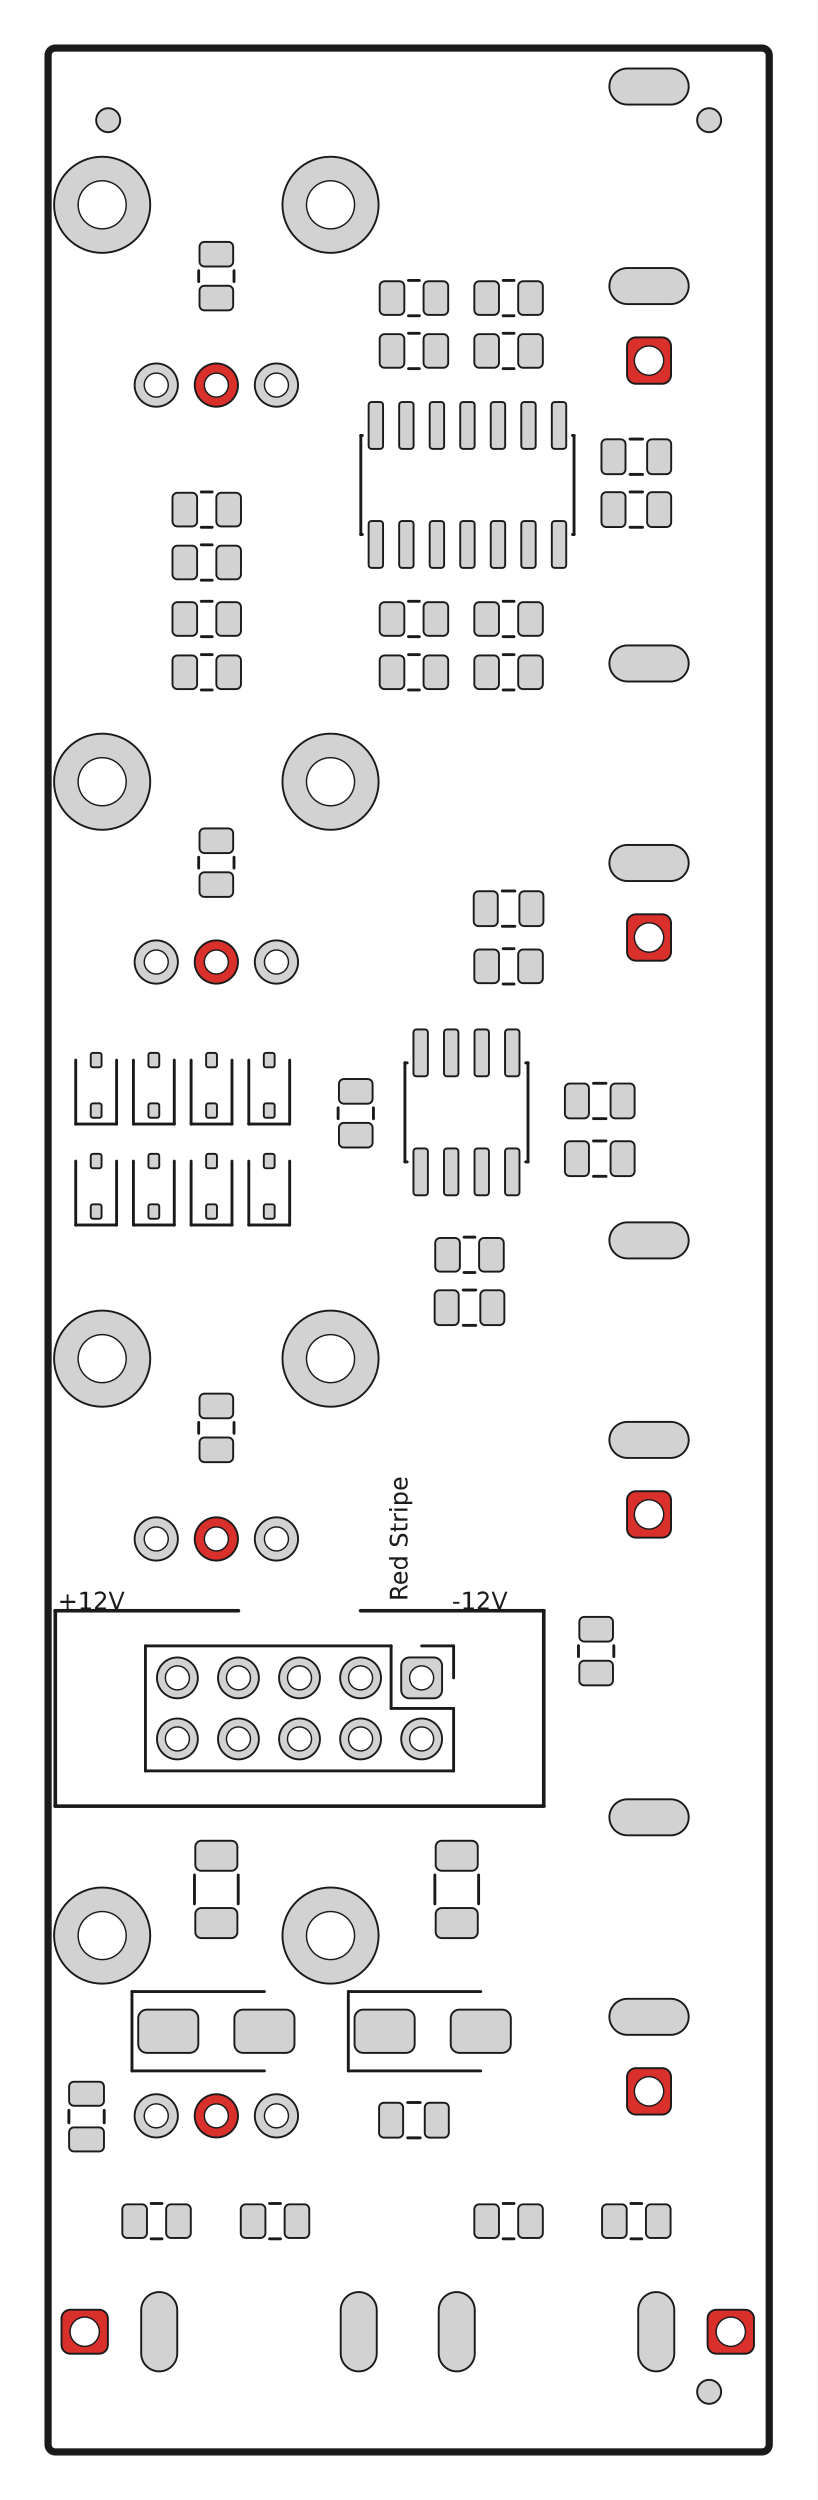
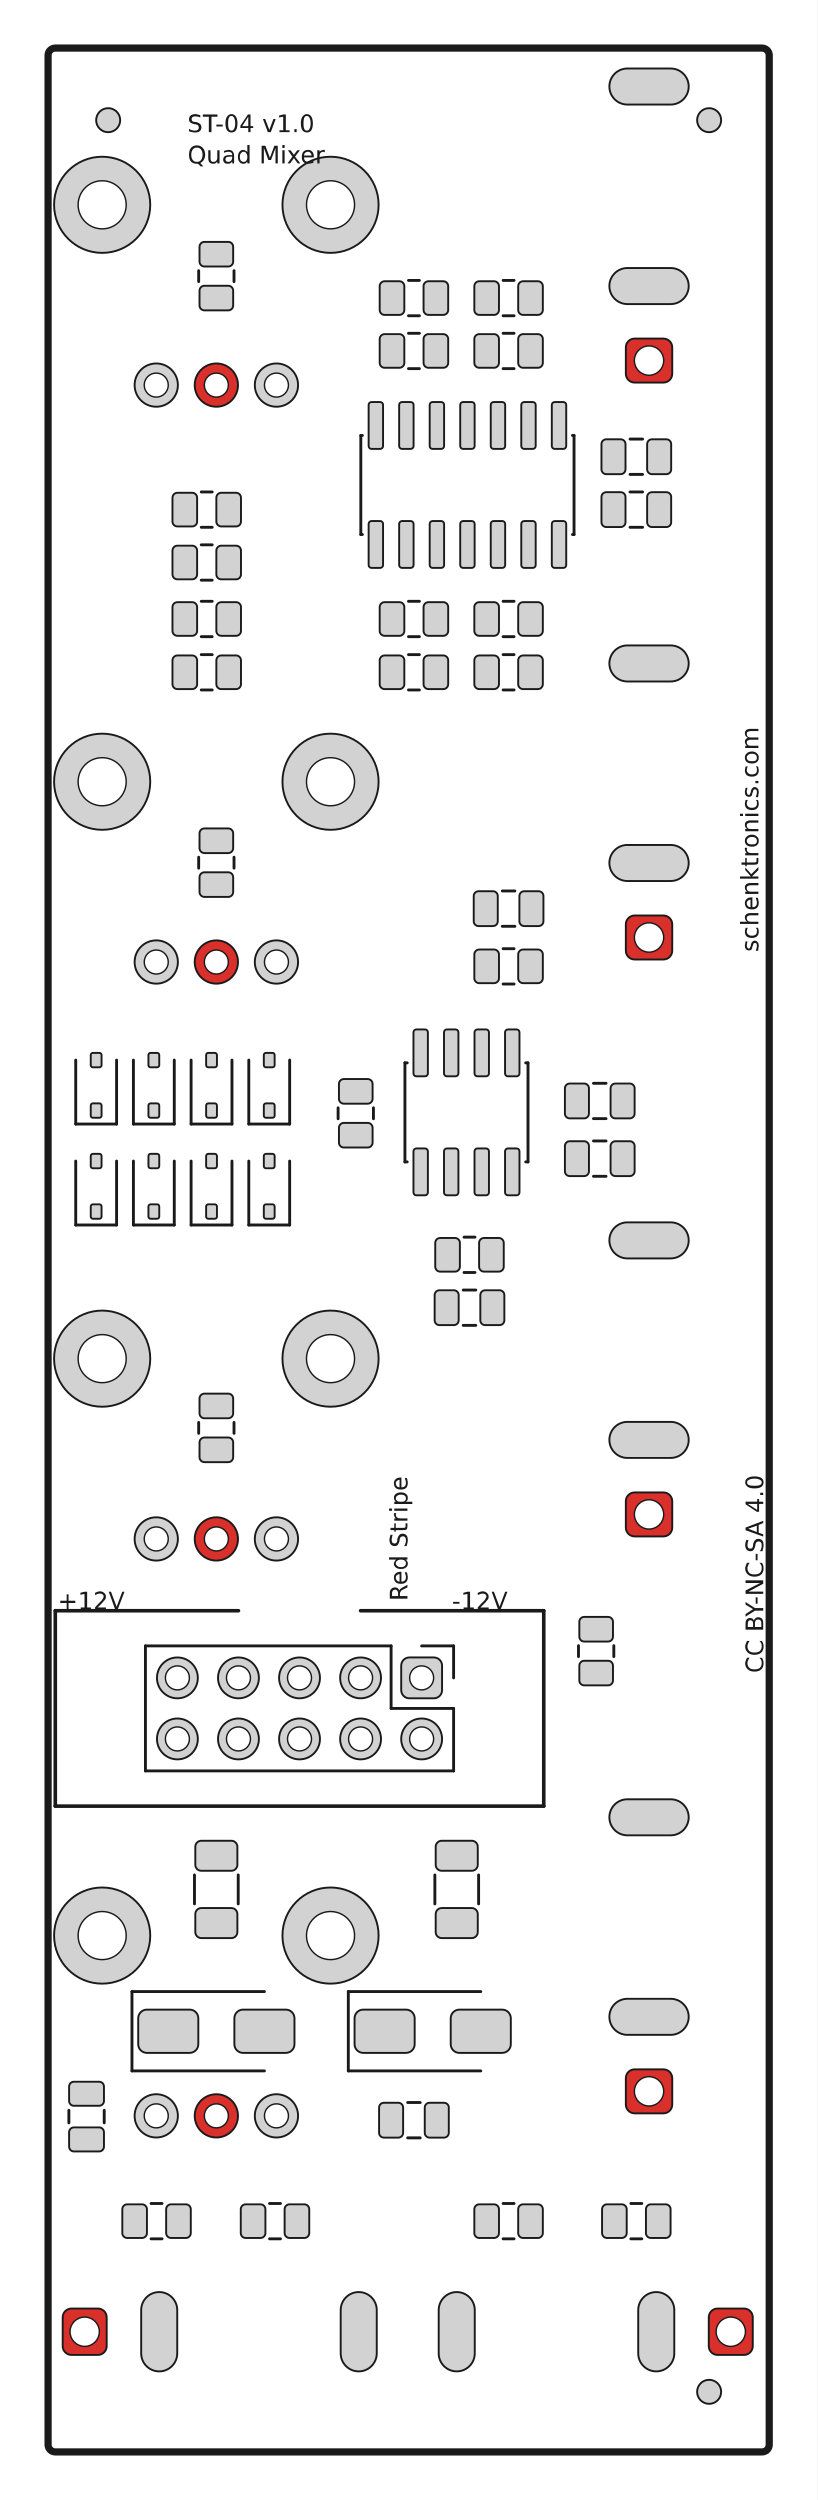
<svg xmlns="http://www.w3.org/2000/svg" viewBox="98.000 48.000 34.000 104.000" width="204" height="624">
  <rect x="98.000" y="48.000" width="34.000" height="104.000" fill="#fff" />
  <rect x="100.0" y="50.0" width="30.0" height="100.0" rx="0.3" fill="#fff" stroke="#1a1a1a" stroke-width="0.3" />
-   <rect x="124.085" y="62.035" width="1.830" height="1.930" rx="0.366" fill="#d9302c" stroke="#1a1a1a" stroke-width="0.08" />
+   <rect x="124.035" y="62.085" width="1.930" height="1.830" rx="0.366" fill="#d9302c" stroke="#1a1a1a" stroke-width="0.08" />
  <circle cx="125.000" cy="63.000" r="0.610" fill="#fff" stroke="#1a1a1a" stroke-width="0.06" />
  <rect x="123.350" y="50.850" width="3.300" height="1.500" rx="0.750" fill="#d2d2d2" stroke="#1a1a1a" stroke-width="0.08" />
  <rect x="123.350" y="59.150" width="3.300" height="1.500" rx="0.750" fill="#d2d2d2" stroke="#1a1a1a" stroke-width="0.08" />
  <circle cx="111.750" cy="56.520" r="2.000" fill="#d2d2d2" stroke="#1a1a1a" stroke-width="0.08" />
  <circle cx="111.750" cy="56.520" r="1.000" fill="#fff" stroke="#1a1a1a" stroke-width="0.06" />
  <circle cx="102.250" cy="56.520" r="2.000" fill="#d2d2d2" stroke="#1a1a1a" stroke-width="0.08" />
  <circle cx="102.250" cy="56.520" r="1.000" fill="#fff" stroke="#1a1a1a" stroke-width="0.06" />
  <circle cx="104.500" cy="64.020" r="0.900" fill="#d2d2d2" stroke="#1a1a1a" stroke-width="0.08" />
  <circle cx="104.500" cy="64.020" r="0.500" fill="#fff" stroke="#1a1a1a" stroke-width="0.06" />
  <circle cx="107.000" cy="64.020" r="0.900" fill="#d9302c" stroke="#1a1a1a" stroke-width="0.08" />
  <circle cx="107.000" cy="64.020" r="0.500" fill="#fff" stroke="#1a1a1a" stroke-width="0.06" />
  <circle cx="109.500" cy="64.020" r="0.900" fill="#d2d2d2" stroke="#1a1a1a" stroke-width="0.08" />
  <circle cx="109.500" cy="64.020" r="0.500" fill="#fff" stroke="#1a1a1a" stroke-width="0.06" />
-   <rect x="100.558" y="144.085" width="1.930" height="1.830" rx="0.366" fill="#d9302c" stroke="#1a1a1a" stroke-width="0.08" />
+   <rect x="100.608" y="144.035" width="1.830" height="1.930" rx="0.366" fill="#d9302c" stroke="#1a1a1a" stroke-width="0.08" />
  <circle cx="101.523" cy="145.000" r="0.610" fill="#fff" stroke="#1a1a1a" stroke-width="0.06" />
  <rect x="112.173" y="143.350" width="1.500" height="3.300" rx="0.750" fill="#d2d2d2" stroke="#1a1a1a" stroke-width="0.08" />
  <rect x="103.873" y="143.350" width="1.500" height="3.300" rx="0.750" fill="#d2d2d2" stroke="#1a1a1a" stroke-width="0.08" />
-   <rect x="127.435" y="144.085" width="1.930" height="1.830" rx="0.366" fill="#d9302c" stroke="#1a1a1a" stroke-width="0.08" />
+   <rect x="127.485" y="144.035" width="1.830" height="1.930" rx="0.366" fill="#d9302c" stroke="#1a1a1a" stroke-width="0.08" />
  <circle cx="128.400" cy="145.000" r="0.610" fill="#fff" stroke="#1a1a1a" stroke-width="0.06" />
  <rect x="116.250" y="143.350" width="1.500" height="3.300" rx="0.750" fill="#d2d2d2" stroke="#1a1a1a" stroke-width="0.08" />
  <rect x="124.550" y="143.350" width="1.500" height="3.300" rx="0.750" fill="#d2d2d2" stroke="#1a1a1a" stroke-width="0.08" />
  <circle cx="111.750" cy="80.520" r="2.000" fill="#d2d2d2" stroke="#1a1a1a" stroke-width="0.08" />
  <circle cx="111.750" cy="80.520" r="1.000" fill="#fff" stroke="#1a1a1a" stroke-width="0.06" />
  <circle cx="102.250" cy="80.520" r="2.000" fill="#d2d2d2" stroke="#1a1a1a" stroke-width="0.08" />
  <circle cx="102.250" cy="80.520" r="1.000" fill="#fff" stroke="#1a1a1a" stroke-width="0.06" />
  <circle cx="104.500" cy="88.020" r="0.900" fill="#d2d2d2" stroke="#1a1a1a" stroke-width="0.08" />
  <circle cx="104.500" cy="88.020" r="0.500" fill="#fff" stroke="#1a1a1a" stroke-width="0.06" />
  <circle cx="107.000" cy="88.020" r="0.900" fill="#d9302c" stroke="#1a1a1a" stroke-width="0.08" />
  <circle cx="107.000" cy="88.020" r="0.500" fill="#fff" stroke="#1a1a1a" stroke-width="0.06" />
  <circle cx="109.500" cy="88.020" r="0.900" fill="#d2d2d2" stroke="#1a1a1a" stroke-width="0.08" />
  <circle cx="109.500" cy="88.020" r="0.500" fill="#fff" stroke="#1a1a1a" stroke-width="0.06" />
  <circle cx="111.750" cy="104.520" r="2.000" fill="#d2d2d2" stroke="#1a1a1a" stroke-width="0.08" />
  <circle cx="111.750" cy="104.520" r="1.000" fill="#fff" stroke="#1a1a1a" stroke-width="0.06" />
  <circle cx="102.250" cy="104.520" r="2.000" fill="#d2d2d2" stroke="#1a1a1a" stroke-width="0.08" />
  <circle cx="102.250" cy="104.520" r="1.000" fill="#fff" stroke="#1a1a1a" stroke-width="0.06" />
  <circle cx="104.500" cy="112.020" r="0.900" fill="#d2d2d2" stroke="#1a1a1a" stroke-width="0.08" />
  <circle cx="104.500" cy="112.020" r="0.500" fill="#fff" stroke="#1a1a1a" stroke-width="0.06" />
  <circle cx="107.000" cy="112.020" r="0.900" fill="#d9302c" stroke="#1a1a1a" stroke-width="0.08" />
  <circle cx="107.000" cy="112.020" r="0.500" fill="#fff" stroke="#1a1a1a" stroke-width="0.06" />
  <circle cx="109.500" cy="112.020" r="0.900" fill="#d2d2d2" stroke="#1a1a1a" stroke-width="0.08" />
  <circle cx="109.500" cy="112.020" r="0.500" fill="#fff" stroke="#1a1a1a" stroke-width="0.06" />
-   <rect x="124.085" y="86.035" width="1.830" height="1.930" rx="0.366" fill="#d9302c" stroke="#1a1a1a" stroke-width="0.08" />
+   <rect x="124.035" y="86.085" width="1.930" height="1.830" rx="0.366" fill="#d9302c" stroke="#1a1a1a" stroke-width="0.08" />
  <circle cx="125.000" cy="87.000" r="0.610" fill="#fff" stroke="#1a1a1a" stroke-width="0.06" />
  <rect x="123.350" y="74.850" width="3.300" height="1.500" rx="0.750" fill="#d2d2d2" stroke="#1a1a1a" stroke-width="0.08" />
  <rect x="123.350" y="83.150" width="3.300" height="1.500" rx="0.750" fill="#d2d2d2" stroke="#1a1a1a" stroke-width="0.08" />
  <circle cx="111.750" cy="128.520" r="2.000" fill="#d2d2d2" stroke="#1a1a1a" stroke-width="0.08" />
  <circle cx="111.750" cy="128.520" r="1.000" fill="#fff" stroke="#1a1a1a" stroke-width="0.06" />
  <circle cx="102.250" cy="128.520" r="2.000" fill="#d2d2d2" stroke="#1a1a1a" stroke-width="0.08" />
  <circle cx="102.250" cy="128.520" r="1.000" fill="#fff" stroke="#1a1a1a" stroke-width="0.06" />
  <circle cx="104.500" cy="136.020" r="0.900" fill="#d2d2d2" stroke="#1a1a1a" stroke-width="0.08" />
  <circle cx="104.500" cy="136.020" r="0.500" fill="#fff" stroke="#1a1a1a" stroke-width="0.06" />
  <circle cx="107.000" cy="136.020" r="0.900" fill="#d9302c" stroke="#1a1a1a" stroke-width="0.08" />
  <circle cx="107.000" cy="136.020" r="0.500" fill="#fff" stroke="#1a1a1a" stroke-width="0.06" />
  <circle cx="109.500" cy="136.020" r="0.900" fill="#d2d2d2" stroke="#1a1a1a" stroke-width="0.08" />
  <circle cx="109.500" cy="136.020" r="0.500" fill="#fff" stroke="#1a1a1a" stroke-width="0.06" />
-   <rect x="124.085" y="134.035" width="1.830" height="1.930" rx="0.366" fill="#d9302c" stroke="#1a1a1a" stroke-width="0.08" />
+   <rect x="124.035" y="134.085" width="1.930" height="1.830" rx="0.366" fill="#d9302c" stroke="#1a1a1a" stroke-width="0.08" />
  <circle cx="125.000" cy="135.000" r="0.610" fill="#fff" stroke="#1a1a1a" stroke-width="0.06" />
  <rect x="123.350" y="122.850" width="3.300" height="1.500" rx="0.750" fill="#d2d2d2" stroke="#1a1a1a" stroke-width="0.08" />
  <rect x="123.350" y="131.150" width="3.300" height="1.500" rx="0.750" fill="#d2d2d2" stroke="#1a1a1a" stroke-width="0.08" />
-   <rect x="124.085" y="110.035" width="1.830" height="1.930" rx="0.366" fill="#d9302c" stroke="#1a1a1a" stroke-width="0.08" />
+   <rect x="124.035" y="110.085" width="1.930" height="1.830" rx="0.366" fill="#d9302c" stroke="#1a1a1a" stroke-width="0.08" />
  <circle cx="125.000" cy="111.000" r="0.610" fill="#fff" stroke="#1a1a1a" stroke-width="0.06" />
  <rect x="123.350" y="98.850" width="3.300" height="1.500" rx="0.750" fill="#d2d2d2" stroke="#1a1a1a" stroke-width="0.08" />
  <rect x="123.350" y="107.150" width="3.300" height="1.500" rx="0.750" fill="#d2d2d2" stroke="#1a1a1a" stroke-width="0.08" />
  <rect x="123.021" y="66.275" width="1.000" height="1.450" rx="0.200" fill="#d2d2d2" stroke="#1a1a1a" stroke-width="0.08" />
  <rect x="124.921" y="66.275" width="1.000" height="1.450" rx="0.200" fill="#d2d2d2" stroke="#1a1a1a" stroke-width="0.08" />
  <rect x="119.607" y="85.075" width="1.000" height="1.450" rx="0.200" fill="#d2d2d2" stroke="#1a1a1a" stroke-width="0.08" />
  <rect x="117.707" y="85.075" width="1.000" height="1.450" rx="0.200" fill="#d2d2d2" stroke="#1a1a1a" stroke-width="0.08" />
  <rect x="121.500" y="95.475" width="1.000" height="1.450" rx="0.200" fill="#d2d2d2" stroke="#1a1a1a" stroke-width="0.08" />
  <rect x="123.400" y="95.475" width="1.000" height="1.450" rx="0.200" fill="#d2d2d2" stroke="#1a1a1a" stroke-width="0.08" />
  <rect x="112.100" y="94.712" width="1.400" height="1.025" rx="0.205" fill="#d2d2d2" stroke="#1a1a1a" stroke-width="0.08" />
  <rect x="112.100" y="92.888" width="1.400" height="1.025" rx="0.205" fill="#d2d2d2" stroke="#1a1a1a" stroke-width="0.08" />
  <rect x="112.750" y="131.600" width="2.500" height="1.800" rx="0.360" fill="#d2d2d2" stroke="#1a1a1a" stroke-width="0.08" />
  <rect x="116.750" y="131.600" width="2.500" height="1.800" rx="0.360" fill="#d2d2d2" stroke="#1a1a1a" stroke-width="0.08" />
  <rect x="115.620" y="61.900" width="1.025" height="1.400" rx="0.205" fill="#d2d2d2" stroke="#1a1a1a" stroke-width="0.08" />
  <rect x="113.795" y="61.900" width="1.025" height="1.400" rx="0.205" fill="#d2d2d2" stroke="#1a1a1a" stroke-width="0.08" />
  <rect x="124.921" y="68.475" width="1.000" height="1.450" rx="0.200" fill="#d2d2d2" stroke="#1a1a1a" stroke-width="0.08" />
  <rect x="123.021" y="68.475" width="1.000" height="1.450" rx="0.200" fill="#d2d2d2" stroke="#1a1a1a" stroke-width="0.08" />
  <rect x="105.175" y="73.050" width="1.025" height="1.400" rx="0.205" fill="#d2d2d2" stroke="#1a1a1a" stroke-width="0.08" />
  <rect x="107.000" y="73.050" width="1.025" height="1.400" rx="0.205" fill="#d2d2d2" stroke="#1a1a1a" stroke-width="0.08" />
  <rect x="117.732" y="73.050" width="1.025" height="1.400" rx="0.205" fill="#d2d2d2" stroke="#1a1a1a" stroke-width="0.08" />
  <rect x="119.557" y="73.050" width="1.025" height="1.400" rx="0.205" fill="#d2d2d2" stroke="#1a1a1a" stroke-width="0.08" />
  <rect x="119.557" y="87.500" width="1.025" height="1.400" rx="0.205" fill="#d2d2d2" stroke="#1a1a1a" stroke-width="0.08" />
  <rect x="117.732" y="87.500" width="1.025" height="1.400" rx="0.205" fill="#d2d2d2" stroke="#1a1a1a" stroke-width="0.08" />
  <rect x="115.620" y="75.267" width="1.025" height="1.400" rx="0.205" fill="#d2d2d2" stroke="#1a1a1a" stroke-width="0.08" />
  <rect x="113.795" y="75.267" width="1.025" height="1.400" rx="0.205" fill="#d2d2d2" stroke="#1a1a1a" stroke-width="0.08" />
  <rect x="104.175" y="98.100" width="0.450" height="0.600" rx="0.090" fill="#d2d2d2" stroke="#1a1a1a" stroke-width="0.08" />
  <rect x="104.175" y="96.000" width="0.450" height="0.600" rx="0.090" fill="#d2d2d2" stroke="#1a1a1a" stroke-width="0.08" />
  <rect x="117.732" y="61.900" width="1.025" height="1.400" rx="0.205" fill="#d2d2d2" stroke="#1a1a1a" stroke-width="0.08" />
  <rect x="119.557" y="61.900" width="1.025" height="1.400" rx="0.205" fill="#d2d2d2" stroke="#1a1a1a" stroke-width="0.08" />
  <rect x="117.732" y="75.267" width="1.025" height="1.400" rx="0.205" fill="#d2d2d2" stroke="#1a1a1a" stroke-width="0.08" />
  <rect x="119.557" y="75.267" width="1.025" height="1.400" rx="0.205" fill="#d2d2d2" stroke="#1a1a1a" stroke-width="0.08" />
  <rect x="117.931" y="99.500" width="1.025" height="1.400" rx="0.205" fill="#d2d2d2" stroke="#1a1a1a" stroke-width="0.08" />
  <rect x="116.106" y="99.500" width="1.025" height="1.400" rx="0.205" fill="#d2d2d2" stroke="#1a1a1a" stroke-width="0.08" />
  <rect x="108.975" y="93.900" width="0.450" height="0.600" rx="0.090" fill="#d2d2d2" stroke="#1a1a1a" stroke-width="0.08" />
  <rect x="108.975" y="91.800" width="0.450" height="0.600" rx="0.090" fill="#d2d2d2" stroke="#1a1a1a" stroke-width="0.08" />
  <rect x="105.175" y="68.500" width="1.025" height="1.400" rx="0.205" fill="#d2d2d2" stroke="#1a1a1a" stroke-width="0.08" />
  <rect x="107.000" y="68.500" width="1.025" height="1.400" rx="0.205" fill="#d2d2d2" stroke="#1a1a1a" stroke-width="0.08" />
  <rect x="100.875" y="134.600" width="1.450" height="1.000" rx="0.200" fill="#d2d2d2" stroke="#1a1a1a" stroke-width="0.08" />
  <rect x="100.875" y="136.500" width="1.450" height="1.000" rx="0.200" fill="#d2d2d2" stroke="#1a1a1a" stroke-width="0.08" />
  <rect x="105.175" y="70.700" width="1.025" height="1.400" rx="0.205" fill="#d2d2d2" stroke="#1a1a1a" stroke-width="0.08" />
  <rect x="107.000" y="70.700" width="1.025" height="1.400" rx="0.205" fill="#d2d2d2" stroke="#1a1a1a" stroke-width="0.08" />
  <rect x="115.620" y="59.700" width="1.025" height="1.400" rx="0.205" fill="#d2d2d2" stroke="#1a1a1a" stroke-width="0.08" />
  <rect x="113.795" y="59.700" width="1.025" height="1.400" rx="0.205" fill="#d2d2d2" stroke="#1a1a1a" stroke-width="0.08" />
  <rect x="101.775" y="93.900" width="0.450" height="0.600" rx="0.090" fill="#d2d2d2" stroke="#1a1a1a" stroke-width="0.08" />
  <rect x="101.775" y="91.800" width="0.450" height="0.600" rx="0.090" fill="#d2d2d2" stroke="#1a1a1a" stroke-width="0.08" />
  <rect x="123.046" y="139.700" width="1.025" height="1.400" rx="0.205" fill="#d2d2d2" stroke="#1a1a1a" stroke-width="0.08" />
  <rect x="124.871" y="139.700" width="1.025" height="1.400" rx="0.205" fill="#d2d2d2" stroke="#1a1a1a" stroke-width="0.08" />
  <rect x="109.840" y="139.700" width="1.025" height="1.400" rx="0.205" fill="#d2d2d2" stroke="#1a1a1a" stroke-width="0.08" />
  <rect x="108.016" y="139.700" width="1.025" height="1.400" rx="0.205" fill="#d2d2d2" stroke="#1a1a1a" stroke-width="0.08" />
  <rect x="113.770" y="135.475" width="1.000" height="1.450" rx="0.200" fill="#d2d2d2" stroke="#1a1a1a" stroke-width="0.08" />
  <rect x="115.670" y="135.475" width="1.000" height="1.450" rx="0.200" fill="#d2d2d2" stroke="#1a1a1a" stroke-width="0.08" />
  <rect x="117.732" y="59.700" width="1.025" height="1.400" rx="0.205" fill="#d2d2d2" stroke="#1a1a1a" stroke-width="0.08" />
  <rect x="119.557" y="59.700" width="1.025" height="1.400" rx="0.205" fill="#d2d2d2" stroke="#1a1a1a" stroke-width="0.08" />
  <rect x="116.125" y="124.575" width="1.750" height="1.250" rx="0.250" fill="#d2d2d2" stroke="#1a1a1a" stroke-width="0.08" />
  <rect x="116.125" y="127.375" width="1.750" height="1.250" rx="0.250" fill="#d2d2d2" stroke="#1a1a1a" stroke-width="0.08" />
  <rect x="115.620" y="73.050" width="1.025" height="1.400" rx="0.205" fill="#d2d2d2" stroke="#1a1a1a" stroke-width="0.08" />
  <rect x="113.795" y="73.050" width="1.025" height="1.400" rx="0.205" fill="#d2d2d2" stroke="#1a1a1a" stroke-width="0.08" />
  <rect x="106.300" y="58.062" width="1.400" height="1.025" rx="0.205" fill="#d2d2d2" stroke="#1a1a1a" stroke-width="0.08" />
  <rect x="106.300" y="59.887" width="1.400" height="1.025" rx="0.205" fill="#d2d2d2" stroke="#1a1a1a" stroke-width="0.08" />
  <rect x="122.100" y="115.263" width="1.400" height="1.025" rx="0.205" fill="#d2d2d2" stroke="#1a1a1a" stroke-width="0.08" />
  <rect x="122.100" y="117.087" width="1.400" height="1.025" rx="0.205" fill="#d2d2d2" stroke="#1a1a1a" stroke-width="0.08" />
  <rect x="103.750" y="131.600" width="2.500" height="1.800" rx="0.360" fill="#d2d2d2" stroke="#1a1a1a" stroke-width="0.08" />
  <rect x="107.750" y="131.600" width="2.500" height="1.800" rx="0.360" fill="#d2d2d2" stroke="#1a1a1a" stroke-width="0.08" />
  <circle cx="127.500" cy="53.000" r="0.500" fill="#d2d2d2" stroke="#1a1a1a" stroke-width="0.08" />
  <rect x="101.775" y="98.100" width="0.450" height="0.600" rx="0.090" fill="#d2d2d2" stroke="#1a1a1a" stroke-width="0.08" />
  <rect x="101.775" y="96.000" width="0.450" height="0.600" rx="0.090" fill="#d2d2d2" stroke="#1a1a1a" stroke-width="0.08" />
  <rect x="106.125" y="124.575" width="1.750" height="1.250" rx="0.250" fill="#d2d2d2" stroke="#1a1a1a" stroke-width="0.08" />
  <rect x="106.125" y="127.375" width="1.750" height="1.250" rx="0.250" fill="#d2d2d2" stroke="#1a1a1a" stroke-width="0.08" />
  <circle cx="102.500" cy="53.000" r="0.500" fill="#d2d2d2" stroke="#1a1a1a" stroke-width="0.08" />
  <rect x="105.175" y="75.267" width="1.025" height="1.400" rx="0.205" fill="#d2d2d2" stroke="#1a1a1a" stroke-width="0.08" />
  <rect x="107.000" y="75.267" width="1.025" height="1.400" rx="0.205" fill="#d2d2d2" stroke="#1a1a1a" stroke-width="0.08" />
  <rect x="117.732" y="139.700" width="1.025" height="1.400" rx="0.205" fill="#d2d2d2" stroke="#1a1a1a" stroke-width="0.08" />
  <rect x="119.557" y="139.700" width="1.025" height="1.400" rx="0.205" fill="#d2d2d2" stroke="#1a1a1a" stroke-width="0.08" />
  <rect x="123.400" y="93.075" width="1.000" height="1.450" rx="0.200" fill="#d2d2d2" stroke="#1a1a1a" stroke-width="0.08" />
  <rect x="121.500" y="93.075" width="1.000" height="1.450" rx="0.200" fill="#d2d2d2" stroke="#1a1a1a" stroke-width="0.08" />
  <circle cx="127.500" cy="147.500" r="0.500" fill="#d2d2d2" stroke="#1a1a1a" stroke-width="0.08" />
  <rect x="104.175" y="93.900" width="0.450" height="0.600" rx="0.090" fill="#d2d2d2" stroke="#1a1a1a" stroke-width="0.08" />
  <rect x="104.175" y="91.800" width="0.450" height="0.600" rx="0.090" fill="#d2d2d2" stroke="#1a1a1a" stroke-width="0.08" />
  <rect x="104.912" y="139.700" width="1.025" height="1.400" rx="0.205" fill="#d2d2d2" stroke="#1a1a1a" stroke-width="0.08" />
  <rect x="103.088" y="139.700" width="1.025" height="1.400" rx="0.205" fill="#d2d2d2" stroke="#1a1a1a" stroke-width="0.08" />
  <rect x="114.690" y="116.950" width="1.700" height="1.700" rx="0.340" fill="#d2d2d2" stroke="#1a1a1a" stroke-width="0.08" />
  <circle cx="115.540" cy="117.800" r="0.500" fill="#fff" stroke="#1a1a1a" stroke-width="0.06" />
  <rect x="114.690" y="119.490" width="1.700" height="1.700" rx="0.850" fill="#d2d2d2" stroke="#1a1a1a" stroke-width="0.08" />
  <circle cx="115.540" cy="120.340" r="0.500" fill="#fff" stroke="#1a1a1a" stroke-width="0.06" />
  <rect x="112.150" y="116.950" width="1.700" height="1.700" rx="0.850" fill="#d2d2d2" stroke="#1a1a1a" stroke-width="0.08" />
  <circle cx="113.000" cy="117.800" r="0.500" fill="#fff" stroke="#1a1a1a" stroke-width="0.06" />
  <rect x="112.150" y="119.490" width="1.700" height="1.700" rx="0.850" fill="#d2d2d2" stroke="#1a1a1a" stroke-width="0.08" />
  <circle cx="113.000" cy="120.340" r="0.500" fill="#fff" stroke="#1a1a1a" stroke-width="0.06" />
  <rect x="109.610" y="116.950" width="1.700" height="1.700" rx="0.850" fill="#d2d2d2" stroke="#1a1a1a" stroke-width="0.08" />
  <circle cx="110.460" cy="117.800" r="0.500" fill="#fff" stroke="#1a1a1a" stroke-width="0.06" />
  <rect x="109.610" y="119.490" width="1.700" height="1.700" rx="0.850" fill="#d2d2d2" stroke="#1a1a1a" stroke-width="0.08" />
  <circle cx="110.460" cy="120.340" r="0.500" fill="#fff" stroke="#1a1a1a" stroke-width="0.06" />
  <rect x="107.070" y="116.950" width="1.700" height="1.700" rx="0.850" fill="#d2d2d2" stroke="#1a1a1a" stroke-width="0.08" />
  <circle cx="107.920" cy="117.800" r="0.500" fill="#fff" stroke="#1a1a1a" stroke-width="0.06" />
  <rect x="107.070" y="119.490" width="1.700" height="1.700" rx="0.850" fill="#d2d2d2" stroke="#1a1a1a" stroke-width="0.08" />
  <circle cx="107.920" cy="120.340" r="0.500" fill="#fff" stroke="#1a1a1a" stroke-width="0.06" />
  <rect x="104.530" y="116.950" width="1.700" height="1.700" rx="0.850" fill="#d2d2d2" stroke="#1a1a1a" stroke-width="0.08" />
  <circle cx="105.380" cy="117.800" r="0.500" fill="#fff" stroke="#1a1a1a" stroke-width="0.06" />
  <rect x="104.530" y="119.490" width="1.700" height="1.700" rx="0.850" fill="#d2d2d2" stroke="#1a1a1a" stroke-width="0.08" />
  <circle cx="105.380" cy="120.340" r="0.500" fill="#fff" stroke="#1a1a1a" stroke-width="0.06" />
  <rect x="106.300" y="105.975" width="1.400" height="1.025" rx="0.205" fill="#d2d2d2" stroke="#1a1a1a" stroke-width="0.08" />
  <rect x="106.300" y="107.800" width="1.400" height="1.025" rx="0.205" fill="#d2d2d2" stroke="#1a1a1a" stroke-width="0.08" />
  <rect x="119.010" y="90.825" width="0.600" height="1.950" rx="0.120" fill="#d2d2d2" stroke="#1a1a1a" stroke-width="0.08" />
  <rect x="117.740" y="90.825" width="0.600" height="1.950" rx="0.120" fill="#d2d2d2" stroke="#1a1a1a" stroke-width="0.08" />
  <rect x="116.470" y="90.825" width="0.600" height="1.950" rx="0.120" fill="#d2d2d2" stroke="#1a1a1a" stroke-width="0.08" />
  <rect x="115.200" y="90.825" width="0.600" height="1.950" rx="0.120" fill="#d2d2d2" stroke="#1a1a1a" stroke-width="0.08" />
  <rect x="115.200" y="95.775" width="0.600" height="1.950" rx="0.120" fill="#d2d2d2" stroke="#1a1a1a" stroke-width="0.08" />
  <rect x="116.470" y="95.775" width="0.600" height="1.950" rx="0.120" fill="#d2d2d2" stroke="#1a1a1a" stroke-width="0.08" />
  <rect x="117.740" y="95.775" width="0.600" height="1.950" rx="0.120" fill="#d2d2d2" stroke="#1a1a1a" stroke-width="0.08" />
  <rect x="119.010" y="95.775" width="0.600" height="1.950" rx="0.120" fill="#d2d2d2" stroke="#1a1a1a" stroke-width="0.08" />
  <rect x="117.981" y="101.675" width="1.000" height="1.450" rx="0.200" fill="#d2d2d2" stroke="#1a1a1a" stroke-width="0.08" />
  <rect x="116.081" y="101.675" width="1.000" height="1.450" rx="0.200" fill="#d2d2d2" stroke="#1a1a1a" stroke-width="0.08" />
  <rect x="120.955" y="64.725" width="0.600" height="1.950" rx="0.120" fill="#d2d2d2" stroke="#1a1a1a" stroke-width="0.08" />
  <rect x="119.685" y="64.725" width="0.600" height="1.950" rx="0.120" fill="#d2d2d2" stroke="#1a1a1a" stroke-width="0.08" />
  <rect x="118.415" y="64.725" width="0.600" height="1.950" rx="0.120" fill="#d2d2d2" stroke="#1a1a1a" stroke-width="0.08" />
  <rect x="117.145" y="64.725" width="0.600" height="1.950" rx="0.120" fill="#d2d2d2" stroke="#1a1a1a" stroke-width="0.08" />
  <rect x="115.875" y="64.725" width="0.600" height="1.950" rx="0.120" fill="#d2d2d2" stroke="#1a1a1a" stroke-width="0.08" />
  <rect x="114.605" y="64.725" width="0.600" height="1.950" rx="0.120" fill="#d2d2d2" stroke="#1a1a1a" stroke-width="0.08" />
  <rect x="113.335" y="64.725" width="0.600" height="1.950" rx="0.120" fill="#d2d2d2" stroke="#1a1a1a" stroke-width="0.08" />
  <rect x="113.335" y="69.675" width="0.600" height="1.950" rx="0.120" fill="#d2d2d2" stroke="#1a1a1a" stroke-width="0.08" />
  <rect x="114.605" y="69.675" width="0.600" height="1.950" rx="0.120" fill="#d2d2d2" stroke="#1a1a1a" stroke-width="0.08" />
  <rect x="115.875" y="69.675" width="0.600" height="1.950" rx="0.120" fill="#d2d2d2" stroke="#1a1a1a" stroke-width="0.08" />
  <rect x="117.145" y="69.675" width="0.600" height="1.950" rx="0.120" fill="#d2d2d2" stroke="#1a1a1a" stroke-width="0.08" />
  <rect x="118.415" y="69.675" width="0.600" height="1.950" rx="0.120" fill="#d2d2d2" stroke="#1a1a1a" stroke-width="0.08" />
  <rect x="119.685" y="69.675" width="0.600" height="1.950" rx="0.120" fill="#d2d2d2" stroke="#1a1a1a" stroke-width="0.08" />
  <rect x="120.955" y="69.675" width="0.600" height="1.950" rx="0.120" fill="#d2d2d2" stroke="#1a1a1a" stroke-width="0.08" />
  <rect x="106.300" y="82.463" width="1.400" height="1.025" rx="0.205" fill="#d2d2d2" stroke="#1a1a1a" stroke-width="0.08" />
  <rect x="106.300" y="84.287" width="1.400" height="1.025" rx="0.205" fill="#d2d2d2" stroke="#1a1a1a" stroke-width="0.08" />
  <rect x="108.975" y="98.100" width="0.450" height="0.600" rx="0.090" fill="#d2d2d2" stroke="#1a1a1a" stroke-width="0.08" />
  <rect x="108.975" y="96.000" width="0.450" height="0.600" rx="0.090" fill="#d2d2d2" stroke="#1a1a1a" stroke-width="0.08" />
  <rect x="106.575" y="98.100" width="0.450" height="0.600" rx="0.090" fill="#d2d2d2" stroke="#1a1a1a" stroke-width="0.08" />
  <rect x="106.575" y="96.000" width="0.450" height="0.600" rx="0.090" fill="#d2d2d2" stroke="#1a1a1a" stroke-width="0.08" />
  <rect x="106.575" y="93.900" width="0.450" height="0.600" rx="0.090" fill="#d2d2d2" stroke="#1a1a1a" stroke-width="0.08" />
  <rect x="106.575" y="91.800" width="0.450" height="0.600" rx="0.090" fill="#d2d2d2" stroke="#1a1a1a" stroke-width="0.08" />
  <line x1="124.210" y1="66.265" x2="124.732" y2="66.265" stroke="#1a1a1a" stroke-width="0.12" stroke-linecap="round" />
  <line x1="124.210" y1="67.735" x2="124.732" y2="67.735" stroke="#1a1a1a" stroke-width="0.12" stroke-linecap="round" />
  <line x1="119.418" y1="85.065" x2="118.896" y2="85.065" stroke="#1a1a1a" stroke-width="0.12" stroke-linecap="round" />
  <line x1="119.418" y1="86.535" x2="118.896" y2="86.535" stroke="#1a1a1a" stroke-width="0.12" stroke-linecap="round" />
  <line x1="122.689" y1="95.465" x2="123.211" y2="95.465" stroke="#1a1a1a" stroke-width="0.12" stroke-linecap="round" />
  <line x1="122.689" y1="96.935" x2="123.211" y2="96.935" stroke="#1a1a1a" stroke-width="0.12" stroke-linecap="round" />
  <line x1="113.535" y1="94.540" x2="113.535" y2="94.085" stroke="#1a1a1a" stroke-width="0.12" stroke-linecap="round" />
  <line x1="112.065" y1="94.540" x2="112.065" y2="94.085" stroke="#1a1a1a" stroke-width="0.12" stroke-linecap="round" />
  <line x1="112.490" y1="130.850" x2="118.000" y2="130.850" stroke="#1a1a1a" stroke-width="0.12" stroke-linecap="round" />
  <line x1="112.490" y1="130.850" x2="112.490" y2="134.150" stroke="#1a1a1a" stroke-width="0.12" stroke-linecap="round" />
  <line x1="112.490" y1="134.150" x2="118.000" y2="134.150" stroke="#1a1a1a" stroke-width="0.12" stroke-linecap="round" />
  <line x1="115.447" y1="61.865" x2="114.993" y2="61.865" stroke="#1a1a1a" stroke-width="0.12" stroke-linecap="round" />
  <line x1="115.447" y1="63.335" x2="114.993" y2="63.335" stroke="#1a1a1a" stroke-width="0.12" stroke-linecap="round" />
  <line x1="124.732" y1="68.465" x2="124.210" y2="68.465" stroke="#1a1a1a" stroke-width="0.12" stroke-linecap="round" />
  <line x1="124.732" y1="69.935" x2="124.210" y2="69.935" stroke="#1a1a1a" stroke-width="0.12" stroke-linecap="round" />
  <line x1="106.373" y1="73.015" x2="106.827" y2="73.015" stroke="#1a1a1a" stroke-width="0.12" stroke-linecap="round" />
  <line x1="106.373" y1="74.485" x2="106.827" y2="74.485" stroke="#1a1a1a" stroke-width="0.12" stroke-linecap="round" />
  <line x1="118.930" y1="73.015" x2="119.384" y2="73.015" stroke="#1a1a1a" stroke-width="0.12" stroke-linecap="round" />
  <line x1="118.930" y1="74.485" x2="119.384" y2="74.485" stroke="#1a1a1a" stroke-width="0.12" stroke-linecap="round" />
  <line x1="119.384" y1="87.465" x2="118.930" y2="87.465" stroke="#1a1a1a" stroke-width="0.12" stroke-linecap="round" />
  <line x1="119.384" y1="88.935" x2="118.930" y2="88.935" stroke="#1a1a1a" stroke-width="0.12" stroke-linecap="round" />
  <line x1="115.447" y1="75.232" x2="114.993" y2="75.232" stroke="#1a1a1a" stroke-width="0.12" stroke-linecap="round" />
  <line x1="115.447" y1="76.702" x2="114.993" y2="76.702" stroke="#1a1a1a" stroke-width="0.12" stroke-linecap="round" />
  <line x1="105.250" y1="98.960" x2="105.250" y2="96.300" stroke="#1a1a1a" stroke-width="0.12" stroke-linecap="round" />
  <line x1="103.550" y1="98.960" x2="105.250" y2="98.960" stroke="#1a1a1a" stroke-width="0.12" stroke-linecap="round" />
  <line x1="103.550" y1="98.960" x2="103.550" y2="96.300" stroke="#1a1a1a" stroke-width="0.12" stroke-linecap="round" />
  <line x1="118.930" y1="61.865" x2="119.384" y2="61.865" stroke="#1a1a1a" stroke-width="0.12" stroke-linecap="round" />
  <line x1="118.930" y1="63.335" x2="119.384" y2="63.335" stroke="#1a1a1a" stroke-width="0.12" stroke-linecap="round" />
  <line x1="118.930" y1="75.232" x2="119.384" y2="75.232" stroke="#1a1a1a" stroke-width="0.12" stroke-linecap="round" />
  <line x1="118.930" y1="76.702" x2="119.384" y2="76.702" stroke="#1a1a1a" stroke-width="0.12" stroke-linecap="round" />
  <line x1="117.758" y1="99.465" x2="117.304" y2="99.465" stroke="#1a1a1a" stroke-width="0.12" stroke-linecap="round" />
  <line x1="117.758" y1="100.935" x2="117.304" y2="100.935" stroke="#1a1a1a" stroke-width="0.12" stroke-linecap="round" />
  <line x1="110.050" y1="94.760" x2="110.050" y2="92.100" stroke="#1a1a1a" stroke-width="0.12" stroke-linecap="round" />
  <line x1="108.350" y1="94.760" x2="110.050" y2="94.760" stroke="#1a1a1a" stroke-width="0.12" stroke-linecap="round" />
  <line x1="108.350" y1="94.760" x2="108.350" y2="92.100" stroke="#1a1a1a" stroke-width="0.12" stroke-linecap="round" />
  <line x1="106.373" y1="68.465" x2="106.827" y2="68.465" stroke="#1a1a1a" stroke-width="0.12" stroke-linecap="round" />
  <line x1="106.373" y1="69.935" x2="106.827" y2="69.935" stroke="#1a1a1a" stroke-width="0.12" stroke-linecap="round" />
  <line x1="102.335" y1="135.789" x2="102.335" y2="136.311" stroke="#1a1a1a" stroke-width="0.12" stroke-linecap="round" />
  <line x1="100.865" y1="135.789" x2="100.865" y2="136.311" stroke="#1a1a1a" stroke-width="0.12" stroke-linecap="round" />
  <line x1="106.373" y1="70.665" x2="106.827" y2="70.665" stroke="#1a1a1a" stroke-width="0.12" stroke-linecap="round" />
  <line x1="106.373" y1="72.135" x2="106.827" y2="72.135" stroke="#1a1a1a" stroke-width="0.12" stroke-linecap="round" />
  <line x1="115.447" y1="59.665" x2="114.993" y2="59.665" stroke="#1a1a1a" stroke-width="0.12" stroke-linecap="round" />
  <line x1="115.447" y1="61.135" x2="114.993" y2="61.135" stroke="#1a1a1a" stroke-width="0.12" stroke-linecap="round" />
  <line x1="102.850" y1="94.760" x2="102.850" y2="92.100" stroke="#1a1a1a" stroke-width="0.12" stroke-linecap="round" />
  <line x1="101.150" y1="94.760" x2="102.850" y2="94.760" stroke="#1a1a1a" stroke-width="0.12" stroke-linecap="round" />
  <line x1="101.150" y1="94.760" x2="101.150" y2="92.100" stroke="#1a1a1a" stroke-width="0.12" stroke-linecap="round" />
  <line x1="124.244" y1="139.665" x2="124.698" y2="139.665" stroke="#1a1a1a" stroke-width="0.12" stroke-linecap="round" />
  <line x1="124.244" y1="141.135" x2="124.698" y2="141.135" stroke="#1a1a1a" stroke-width="0.12" stroke-linecap="round" />
  <line x1="109.668" y1="139.665" x2="109.213" y2="139.665" stroke="#1a1a1a" stroke-width="0.12" stroke-linecap="round" />
  <line x1="109.668" y1="141.135" x2="109.213" y2="141.135" stroke="#1a1a1a" stroke-width="0.12" stroke-linecap="round" />
  <line x1="114.959" y1="135.465" x2="115.481" y2="135.465" stroke="#1a1a1a" stroke-width="0.12" stroke-linecap="round" />
  <line x1="114.959" y1="136.935" x2="115.481" y2="136.935" stroke="#1a1a1a" stroke-width="0.12" stroke-linecap="round" />
  <line x1="118.930" y1="59.665" x2="119.384" y2="59.665" stroke="#1a1a1a" stroke-width="0.12" stroke-linecap="round" />
  <line x1="118.930" y1="61.135" x2="119.384" y2="61.135" stroke="#1a1a1a" stroke-width="0.12" stroke-linecap="round" />
  <line x1="117.910" y1="125.998" x2="117.910" y2="127.202" stroke="#1a1a1a" stroke-width="0.12" stroke-linecap="round" />
  <line x1="116.090" y1="125.998" x2="116.090" y2="127.202" stroke="#1a1a1a" stroke-width="0.12" stroke-linecap="round" />
  <line x1="115.447" y1="73.015" x2="114.993" y2="73.015" stroke="#1a1a1a" stroke-width="0.12" stroke-linecap="round" />
  <line x1="115.447" y1="74.485" x2="114.993" y2="74.485" stroke="#1a1a1a" stroke-width="0.12" stroke-linecap="round" />
  <line x1="107.735" y1="59.260" x2="107.735" y2="59.715" stroke="#1a1a1a" stroke-width="0.12" stroke-linecap="round" />
  <line x1="106.265" y1="59.260" x2="106.265" y2="59.715" stroke="#1a1a1a" stroke-width="0.12" stroke-linecap="round" />
  <line x1="123.535" y1="116.460" x2="123.535" y2="116.915" stroke="#1a1a1a" stroke-width="0.12" stroke-linecap="round" />
  <line x1="122.065" y1="116.460" x2="122.065" y2="116.915" stroke="#1a1a1a" stroke-width="0.12" stroke-linecap="round" />
  <line x1="103.490" y1="130.850" x2="109.000" y2="130.850" stroke="#1a1a1a" stroke-width="0.12" stroke-linecap="round" />
  <line x1="103.490" y1="130.850" x2="103.490" y2="134.150" stroke="#1a1a1a" stroke-width="0.12" stroke-linecap="round" />
  <line x1="103.490" y1="134.150" x2="109.000" y2="134.150" stroke="#1a1a1a" stroke-width="0.12" stroke-linecap="round" />
  <line x1="102.850" y1="98.960" x2="102.850" y2="96.300" stroke="#1a1a1a" stroke-width="0.12" stroke-linecap="round" />
  <line x1="101.150" y1="98.960" x2="102.850" y2="98.960" stroke="#1a1a1a" stroke-width="0.12" stroke-linecap="round" />
  <line x1="101.150" y1="98.960" x2="101.150" y2="96.300" stroke="#1a1a1a" stroke-width="0.12" stroke-linecap="round" />
  <line x1="107.910" y1="125.998" x2="107.910" y2="127.202" stroke="#1a1a1a" stroke-width="0.12" stroke-linecap="round" />
  <line x1="106.090" y1="125.998" x2="106.090" y2="127.202" stroke="#1a1a1a" stroke-width="0.12" stroke-linecap="round" />
  <line x1="106.373" y1="75.232" x2="106.827" y2="75.232" stroke="#1a1a1a" stroke-width="0.12" stroke-linecap="round" />
  <line x1="106.373" y1="76.702" x2="106.827" y2="76.702" stroke="#1a1a1a" stroke-width="0.12" stroke-linecap="round" />
  <line x1="118.930" y1="139.665" x2="119.384" y2="139.665" stroke="#1a1a1a" stroke-width="0.12" stroke-linecap="round" />
  <line x1="118.930" y1="141.135" x2="119.384" y2="141.135" stroke="#1a1a1a" stroke-width="0.12" stroke-linecap="round" />
  <line x1="123.211" y1="93.065" x2="122.689" y2="93.065" stroke="#1a1a1a" stroke-width="0.12" stroke-linecap="round" />
  <line x1="123.211" y1="94.535" x2="122.689" y2="94.535" stroke="#1a1a1a" stroke-width="0.12" stroke-linecap="round" />
  <line x1="105.250" y1="94.760" x2="105.250" y2="92.100" stroke="#1a1a1a" stroke-width="0.12" stroke-linecap="round" />
  <line x1="103.550" y1="94.760" x2="105.250" y2="94.760" stroke="#1a1a1a" stroke-width="0.12" stroke-linecap="round" />
  <line x1="103.550" y1="94.760" x2="103.550" y2="92.100" stroke="#1a1a1a" stroke-width="0.12" stroke-linecap="round" />
  <line x1="104.740" y1="139.665" x2="104.285" y2="139.665" stroke="#1a1a1a" stroke-width="0.12" stroke-linecap="round" />
  <line x1="104.740" y1="141.135" x2="104.285" y2="141.135" stroke="#1a1a1a" stroke-width="0.12" stroke-linecap="round" />
  <line x1="120.620" y1="115.006" x2="113.000" y2="115.006" stroke="#1a1a1a" stroke-width="0.15" stroke-linecap="round" />
  <line x1="120.620" y1="123.134" x2="120.620" y2="115.006" stroke="#1a1a1a" stroke-width="0.15" stroke-linecap="round" />
  <line x1="116.870" y1="116.470" x2="116.870" y2="117.800" stroke="#1a1a1a" stroke-width="0.12" stroke-linecap="round" />
  <line x1="116.870" y1="119.070" x2="116.870" y2="121.670" stroke="#1a1a1a" stroke-width="0.12" stroke-linecap="round" />
  <line x1="116.870" y1="121.670" x2="104.050" y2="121.670" stroke="#1a1a1a" stroke-width="0.12" stroke-linecap="round" />
  <line x1="115.540" y1="116.470" x2="116.870" y2="116.470" stroke="#1a1a1a" stroke-width="0.12" stroke-linecap="round" />
  <line x1="114.270" y1="116.470" x2="114.270" y2="119.070" stroke="#1a1a1a" stroke-width="0.12" stroke-linecap="round" />
  <line x1="114.270" y1="116.470" x2="104.050" y2="116.470" stroke="#1a1a1a" stroke-width="0.12" stroke-linecap="round" />
  <line x1="114.270" y1="119.070" x2="116.870" y2="119.070" stroke="#1a1a1a" stroke-width="0.12" stroke-linecap="round" />
  <line x1="107.920" y1="115.006" x2="100.300" y2="115.006" stroke="#1a1a1a" stroke-width="0.15" stroke-linecap="round" />
  <line x1="104.050" y1="116.470" x2="104.050" y2="121.670" stroke="#1a1a1a" stroke-width="0.12" stroke-linecap="round" />
  <line x1="100.300" y1="115.006" x2="100.300" y2="123.134" stroke="#1a1a1a" stroke-width="0.15" stroke-linecap="round" />
  <line x1="100.300" y1="123.134" x2="120.620" y2="123.134" stroke="#1a1a1a" stroke-width="0.15" stroke-linecap="round" />
  <line x1="107.735" y1="107.173" x2="107.735" y2="107.627" stroke="#1a1a1a" stroke-width="0.12" stroke-linecap="round" />
  <line x1="106.265" y1="107.173" x2="106.265" y2="107.627" stroke="#1a1a1a" stroke-width="0.12" stroke-linecap="round" />
  <line x1="119.965" y1="92.215" x2="119.965" y2="96.335" stroke="#1a1a1a" stroke-width="0.12" stroke-linecap="round" />
  <line x1="119.965" y1="96.335" x2="119.870" y2="96.335" stroke="#1a1a1a" stroke-width="0.12" stroke-linecap="round" />
  <line x1="119.870" y1="92.215" x2="119.965" y2="92.215" stroke="#1a1a1a" stroke-width="0.12" stroke-linecap="round" />
  <line x1="114.940" y1="96.335" x2="114.845" y2="96.335" stroke="#1a1a1a" stroke-width="0.12" stroke-linecap="round" />
  <line x1="114.845" y1="92.215" x2="114.940" y2="92.215" stroke="#1a1a1a" stroke-width="0.12" stroke-linecap="round" />
  <line x1="114.845" y1="96.335" x2="114.845" y2="92.215" stroke="#1a1a1a" stroke-width="0.12" stroke-linecap="round" />
  <line x1="117.792" y1="101.665" x2="117.270" y2="101.665" stroke="#1a1a1a" stroke-width="0.12" stroke-linecap="round" />
  <line x1="117.792" y1="103.135" x2="117.270" y2="103.135" stroke="#1a1a1a" stroke-width="0.12" stroke-linecap="round" />
  <line x1="121.880" y1="66.115" x2="121.880" y2="70.235" stroke="#1a1a1a" stroke-width="0.12" stroke-linecap="round" />
  <line x1="121.880" y1="70.235" x2="121.815" y2="70.235" stroke="#1a1a1a" stroke-width="0.12" stroke-linecap="round" />
  <line x1="121.815" y1="66.115" x2="121.880" y2="66.115" stroke="#1a1a1a" stroke-width="0.12" stroke-linecap="round" />
  <line x1="113.075" y1="70.235" x2="113.010" y2="70.235" stroke="#1a1a1a" stroke-width="0.12" stroke-linecap="round" />
  <line x1="113.010" y1="66.115" x2="113.075" y2="66.115" stroke="#1a1a1a" stroke-width="0.12" stroke-linecap="round" />
  <line x1="113.010" y1="70.235" x2="113.010" y2="66.115" stroke="#1a1a1a" stroke-width="0.12" stroke-linecap="round" />
  <line x1="107.735" y1="83.660" x2="107.735" y2="84.115" stroke="#1a1a1a" stroke-width="0.12" stroke-linecap="round" />
  <line x1="106.265" y1="83.660" x2="106.265" y2="84.115" stroke="#1a1a1a" stroke-width="0.12" stroke-linecap="round" />
  <line x1="110.050" y1="98.960" x2="110.050" y2="96.300" stroke="#1a1a1a" stroke-width="0.12" stroke-linecap="round" />
  <line x1="108.350" y1="98.960" x2="110.050" y2="98.960" stroke="#1a1a1a" stroke-width="0.12" stroke-linecap="round" />
  <line x1="108.350" y1="98.960" x2="108.350" y2="96.300" stroke="#1a1a1a" stroke-width="0.12" stroke-linecap="round" />
  <line x1="107.650" y1="98.960" x2="107.650" y2="96.300" stroke="#1a1a1a" stroke-width="0.12" stroke-linecap="round" />
  <line x1="105.950" y1="98.960" x2="107.650" y2="98.960" stroke="#1a1a1a" stroke-width="0.12" stroke-linecap="round" />
  <line x1="105.950" y1="98.960" x2="105.950" y2="96.300" stroke="#1a1a1a" stroke-width="0.12" stroke-linecap="round" />
  <line x1="107.650" y1="94.760" x2="107.650" y2="92.100" stroke="#1a1a1a" stroke-width="0.12" stroke-linecap="round" />
  <line x1="105.950" y1="94.760" x2="107.650" y2="94.760" stroke="#1a1a1a" stroke-width="0.12" stroke-linecap="round" />
  <line x1="105.950" y1="94.760" x2="105.950" y2="92.100" stroke="#1a1a1a" stroke-width="0.12" stroke-linecap="round" />
  <text x="116.800" y="114.600" font-family="DejaVu Sans, Helvetica, Arial, sans-serif" font-size="1.000" fill="#1a1a1a" text-anchor="start" dominant-baseline="central">-12V</text>
+   <text x="105.800" y="53.150" font-family="DejaVu Sans, Helvetica, Arial, sans-serif" font-size="1.000" fill="#1a1a1a" text-anchor="start" dominant-baseline="central">ST-04 v1.0</text>
+   <text x="105.800" y="54.450" font-family="DejaVu Sans, Helvetica, Arial, sans-serif" font-size="1.000" fill="#1a1a1a" text-anchor="start" dominant-baseline="central">Quad Mixer</text>
  <text x="100.400" y="114.600" font-family="DejaVu Sans, Helvetica, Arial, sans-serif" font-size="1.000" fill="#1a1a1a" text-anchor="start" dominant-baseline="central">+12V</text>
+   <text x="129.400" y="117.600" font-family="DejaVu Sans, Helvetica, Arial, sans-serif" font-size="1.000" fill="#1a1a1a" text-anchor="start" dominant-baseline="central" transform="rotate(270.0 129.400 117.600)">CC BY-NC-SA 4.0</text>
+   <text x="129.200" y="87.600" font-family="DejaVu Sans, Helvetica, Arial, sans-serif" font-size="1.000" fill="#1a1a1a" text-anchor="start" dominant-baseline="central" transform="rotate(270.0 129.200 87.600)">schenktronics.com</text>
  <text x="114.600" y="114.600" font-family="DejaVu Sans, Helvetica, Arial, sans-serif" font-size="1.000" fill="#1a1a1a" text-anchor="start" dominant-baseline="central" transform="rotate(270.0 114.600 114.600)">Red Stripe</text>
</svg>
